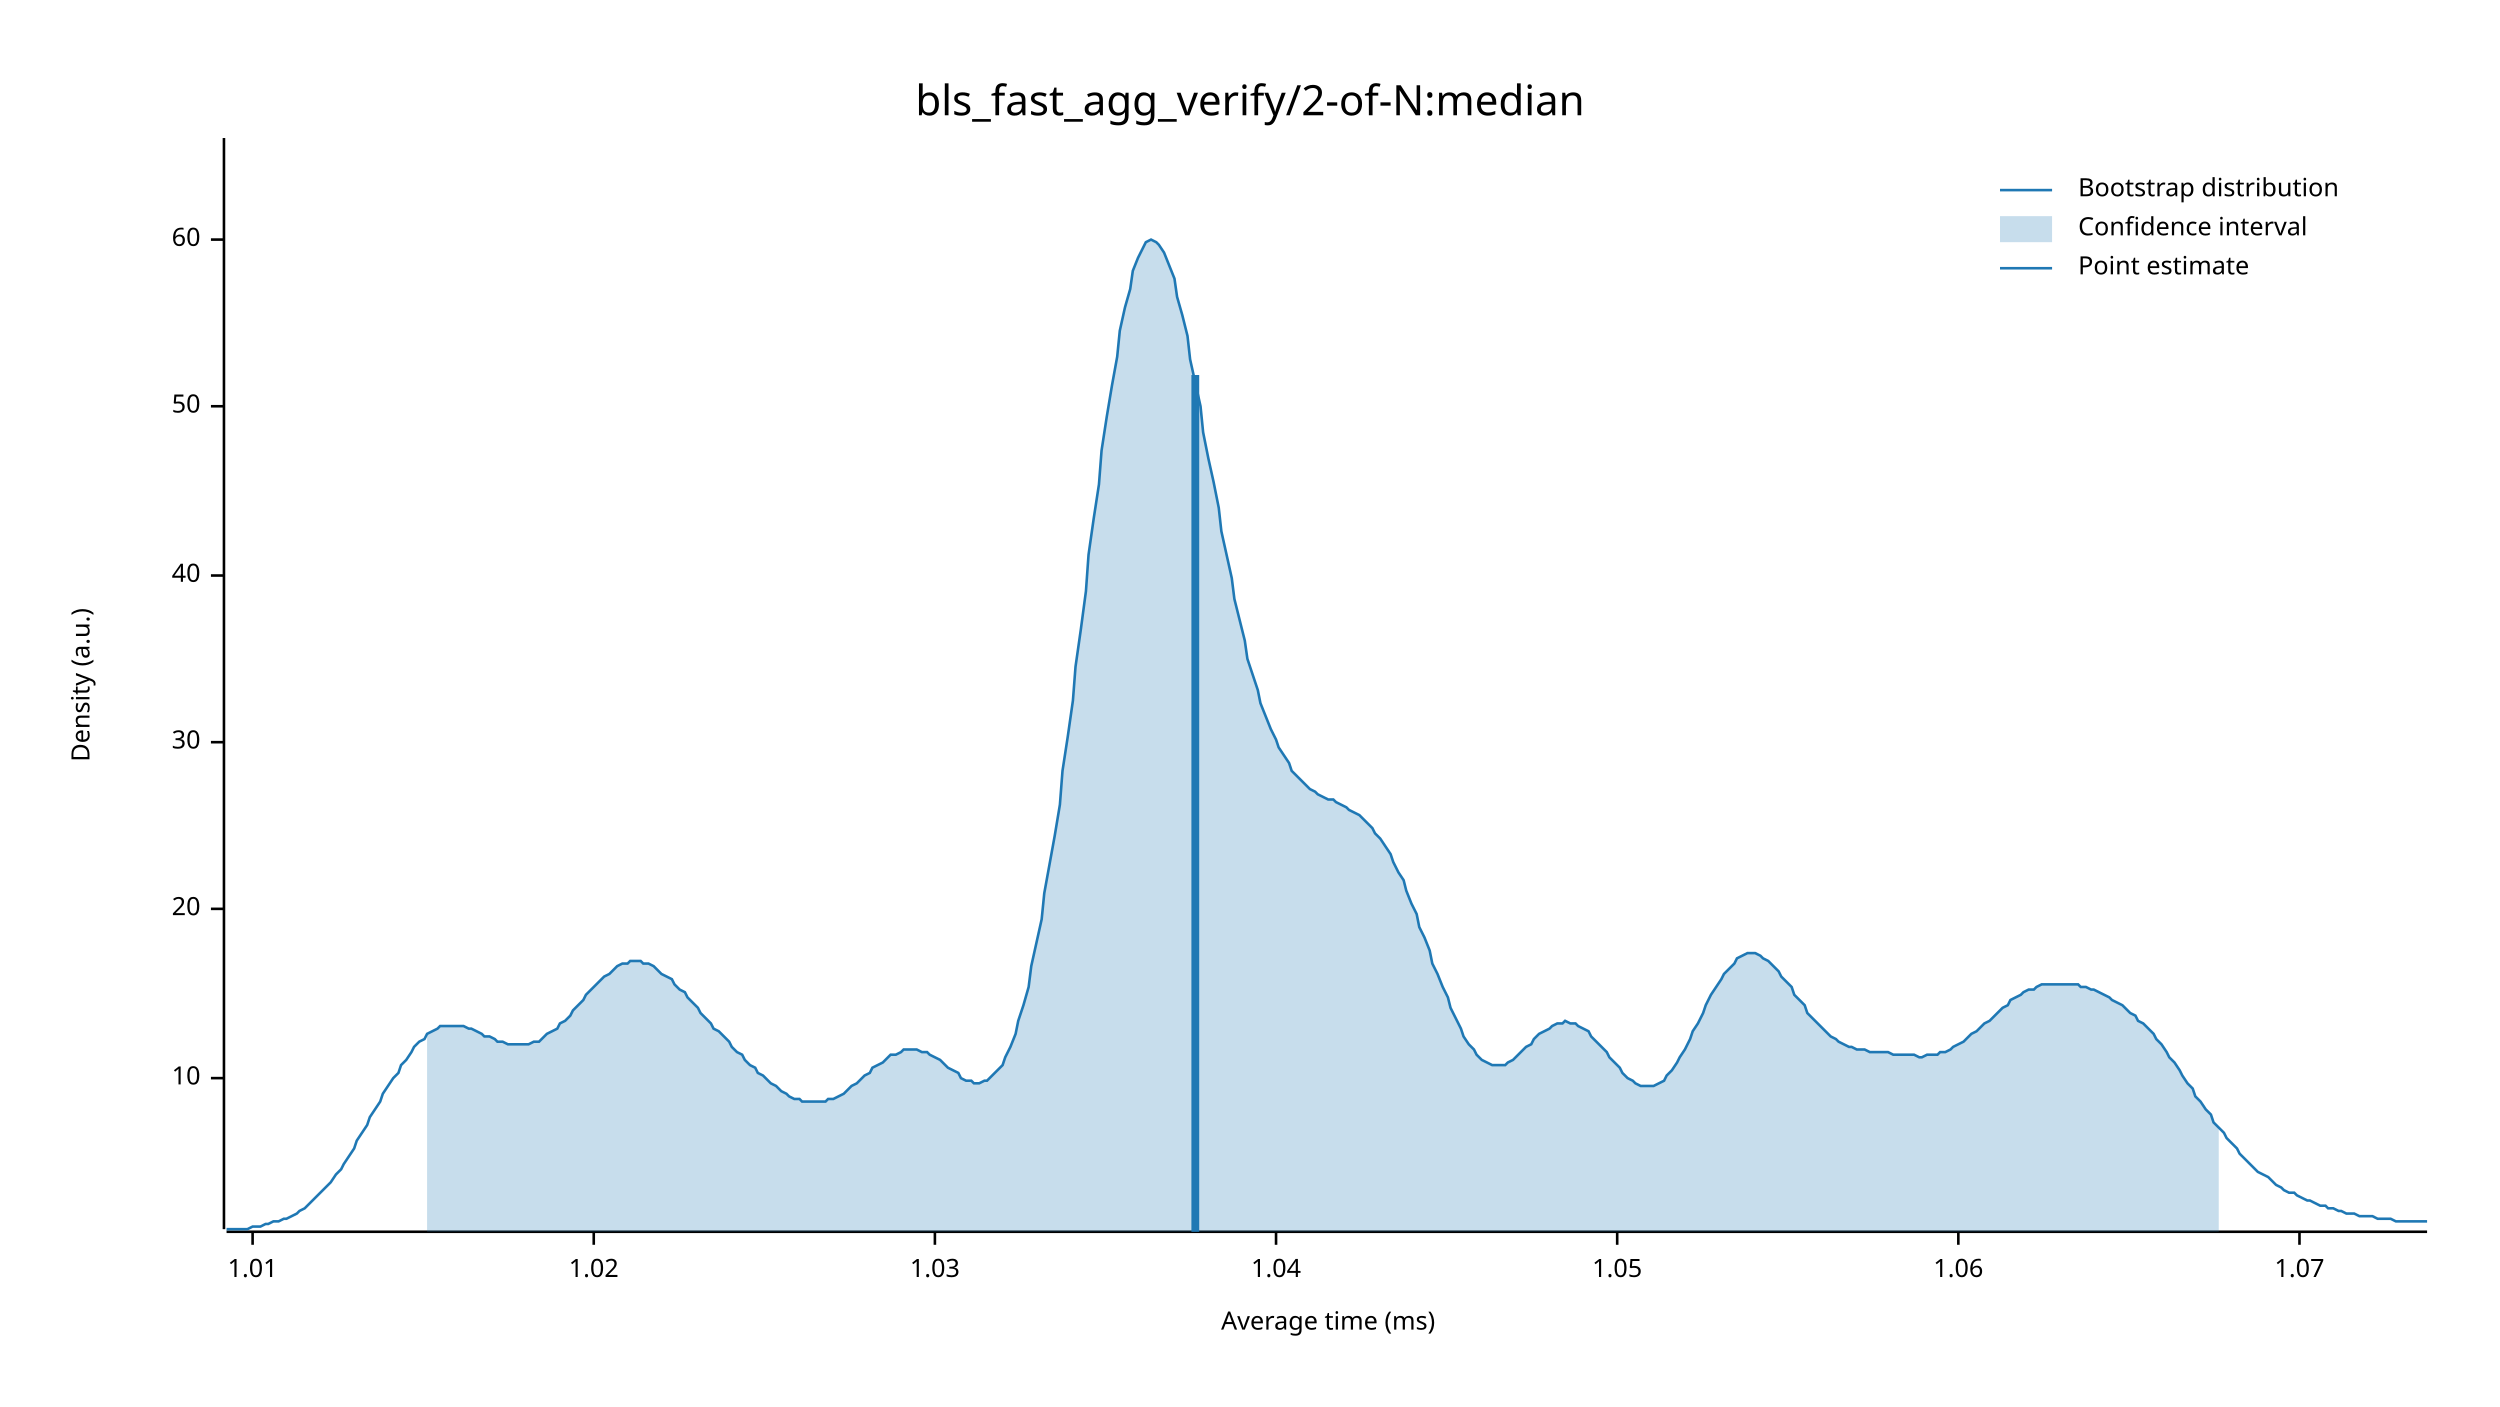
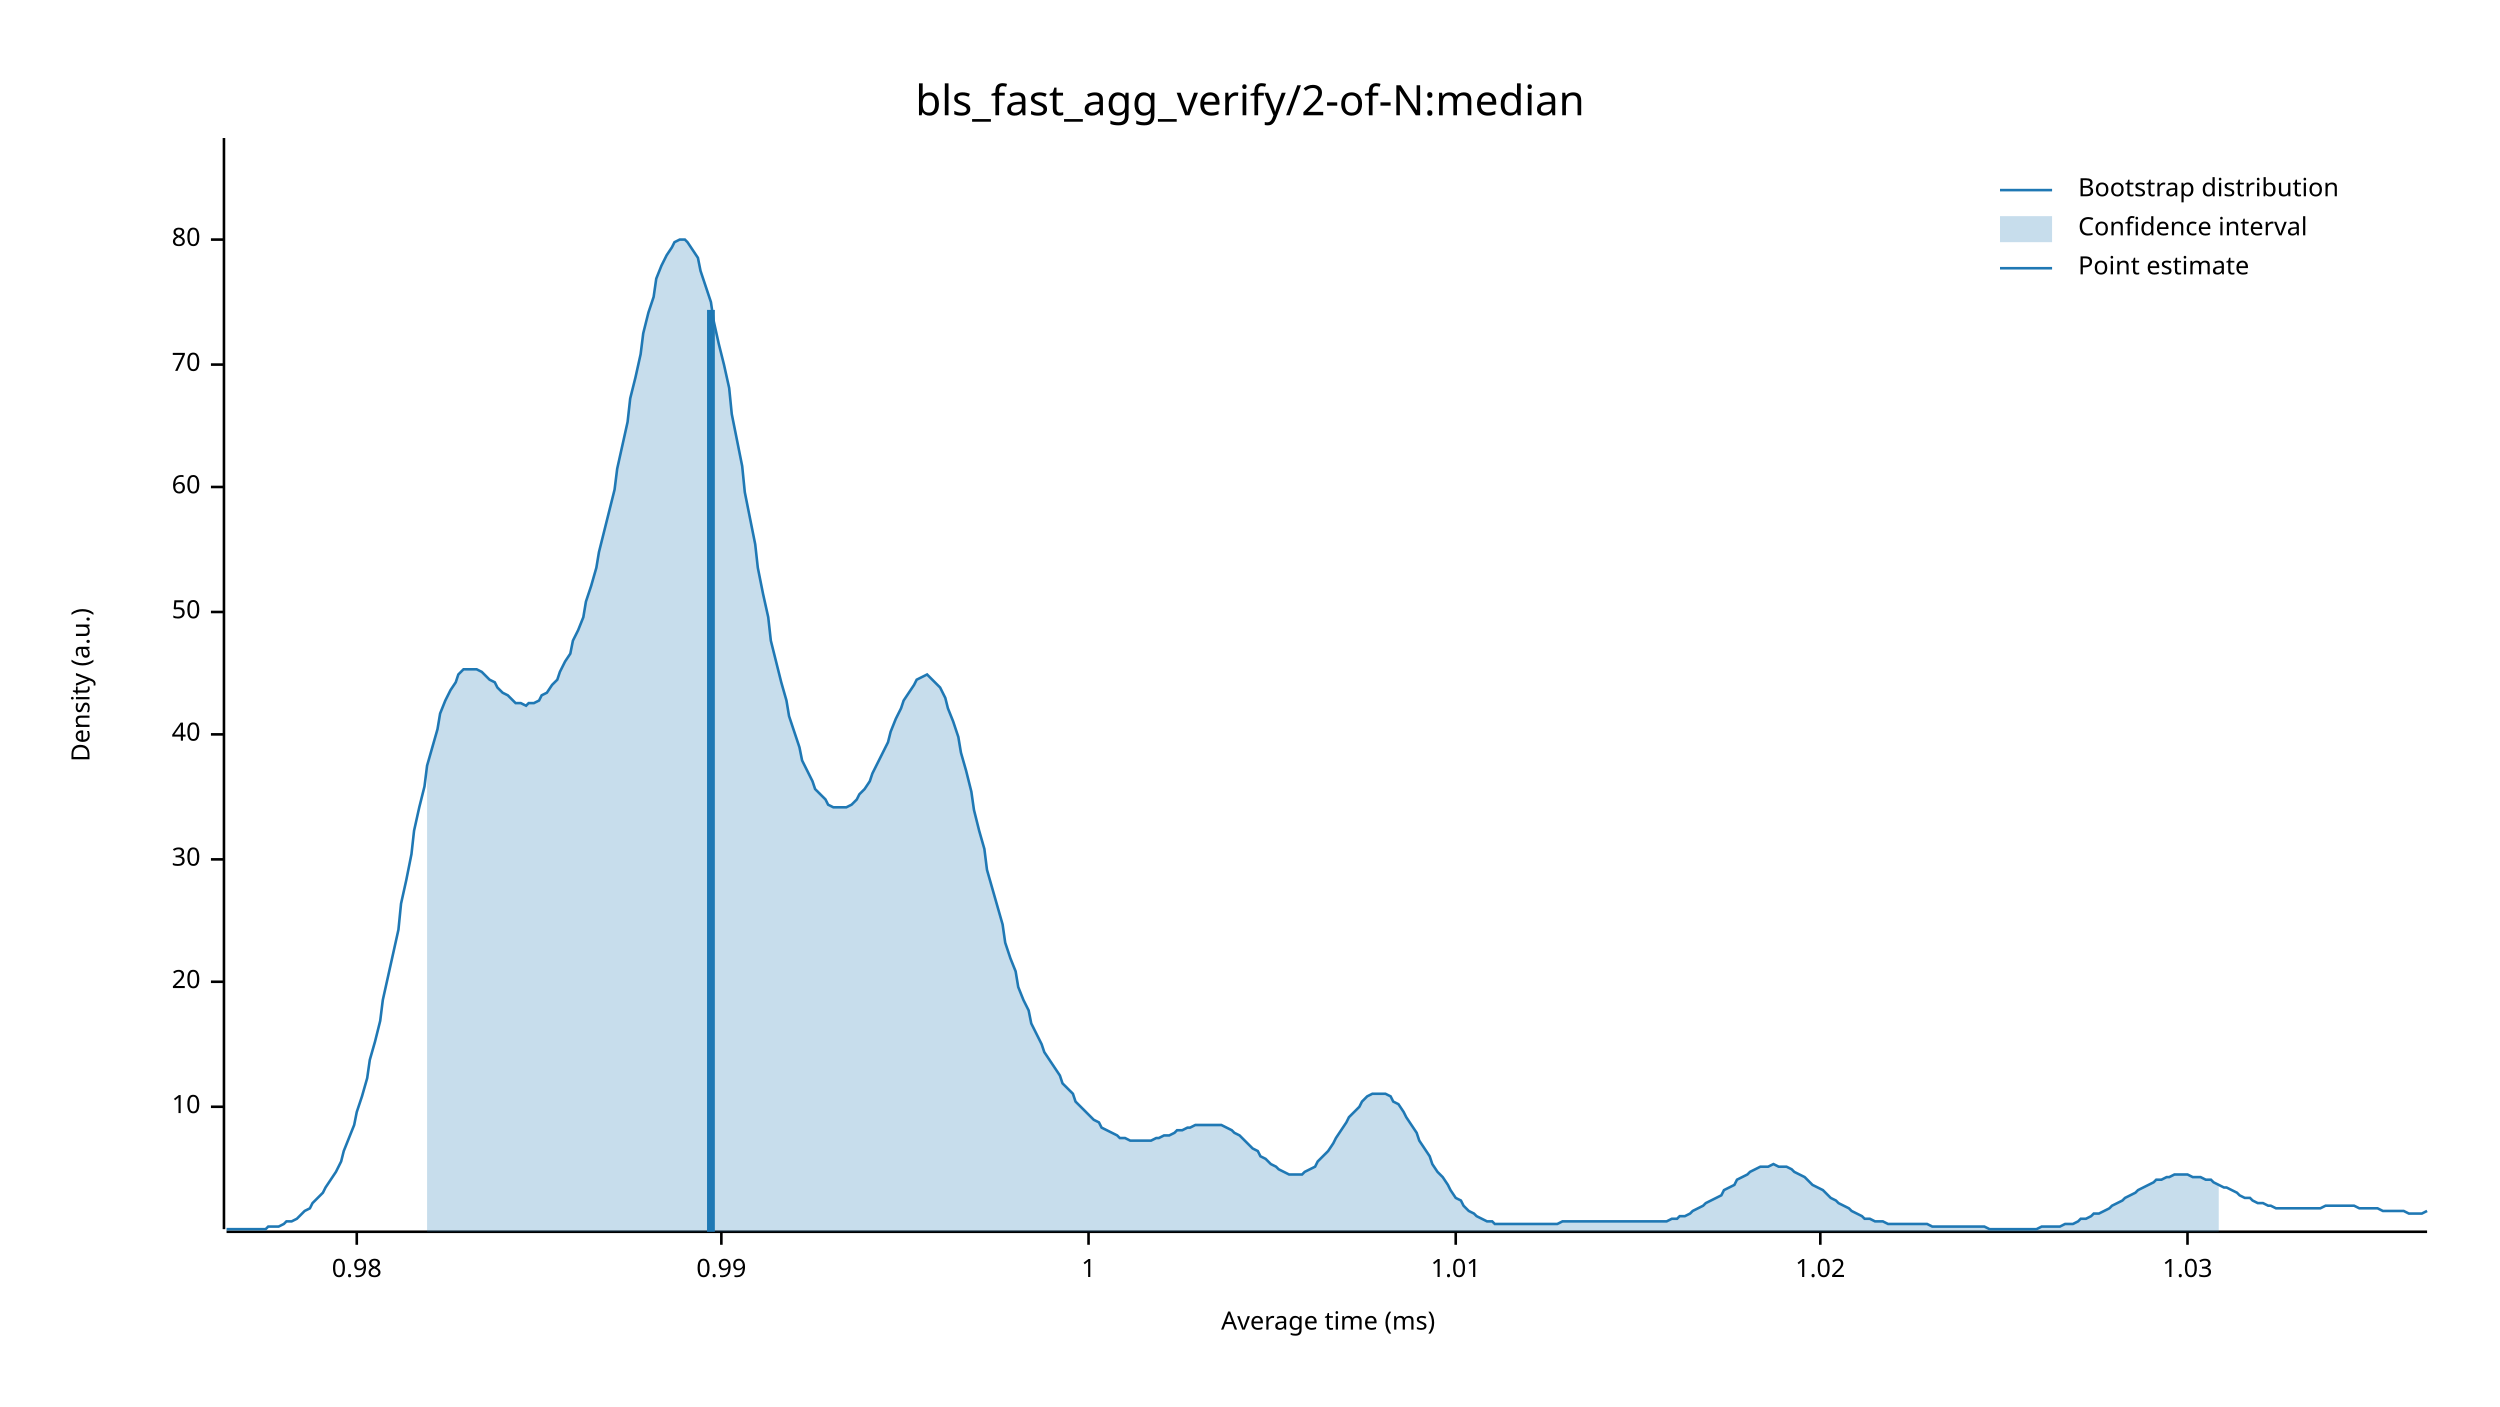
<svg xmlns="http://www.w3.org/2000/svg" width="960" height="540" viewBox="0 0 960 540">
  <text x="480" y="32" dy="0.76em" text-anchor="middle" font-family="sans-serif" font-size="16.129" opacity="1" fill="#000000">
bls_fast_agg_verify/2-of-N:median
</text>
  <text x="27" y="263" dy="0.76em" text-anchor="middle" font-family="sans-serif" font-size="9.677" opacity="1" fill="#000000" transform="rotate(270, 27, 263)">
Density (a.u.)
</text>
  <text x="510" y="513" dy="-0.5ex" text-anchor="middle" font-family="sans-serif" font-size="9.677" opacity="1" fill="#000000">
Average time (ms)
</text>
  <polyline fill="none" opacity="1" stroke="#000000" stroke-width="1" points="86,53 86,472 " />
-   <text x="77" y="414" dy="0.5ex" text-anchor="end" font-family="sans-serif" font-size="9.677" opacity="1" fill="#000000">
+   <text x="77" y="425" dy="0.5ex" text-anchor="end" font-family="sans-serif" font-size="9.677" opacity="1" fill="#000000">
10
</text>
-   <polyline fill="none" opacity="1" stroke="#000000" stroke-width="1" points="81,414 86,414 " />
-   <text x="77" y="349" dy="0.5ex" text-anchor="end" font-family="sans-serif" font-size="9.677" opacity="1" fill="#000000">
+   <polyline fill="none" opacity="1" stroke="#000000" stroke-width="1" points="81,425 86,425 " />
+   <text x="77" y="377" dy="0.5ex" text-anchor="end" font-family="sans-serif" font-size="9.677" opacity="1" fill="#000000">
20
</text>
-   <polyline fill="none" opacity="1" stroke="#000000" stroke-width="1" points="81,349 86,349 " />
-   <text x="77" y="285" dy="0.5ex" text-anchor="end" font-family="sans-serif" font-size="9.677" opacity="1" fill="#000000">
+   <polyline fill="none" opacity="1" stroke="#000000" stroke-width="1" points="81,377 86,377 " />
+   <text x="77" y="330" dy="0.5ex" text-anchor="end" font-family="sans-serif" font-size="9.677" opacity="1" fill="#000000">
30
</text>
-   <polyline fill="none" opacity="1" stroke="#000000" stroke-width="1" points="81,285 86,285 " />
-   <text x="77" y="221" dy="0.5ex" text-anchor="end" font-family="sans-serif" font-size="9.677" opacity="1" fill="#000000">
+   <polyline fill="none" opacity="1" stroke="#000000" stroke-width="1" points="81,330 86,330 " />
+   <text x="77" y="282" dy="0.5ex" text-anchor="end" font-family="sans-serif" font-size="9.677" opacity="1" fill="#000000">
40
</text>
-   <polyline fill="none" opacity="1" stroke="#000000" stroke-width="1" points="81,221 86,221 " />
-   <text x="77" y="156" dy="0.5ex" text-anchor="end" font-family="sans-serif" font-size="9.677" opacity="1" fill="#000000">
+   <polyline fill="none" opacity="1" stroke="#000000" stroke-width="1" points="81,282 86,282 " />
+   <text x="77" y="235" dy="0.5ex" text-anchor="end" font-family="sans-serif" font-size="9.677" opacity="1" fill="#000000">
50
</text>
-   <polyline fill="none" opacity="1" stroke="#000000" stroke-width="1" points="81,156 86,156 " />
+   <polyline fill="none" opacity="1" stroke="#000000" stroke-width="1" points="81,235 86,235 " />
+   <text x="77" y="187" dy="0.5ex" text-anchor="end" font-family="sans-serif" font-size="9.677" opacity="1" fill="#000000">
+ 60
+ </text>
+   <polyline fill="none" opacity="1" stroke="#000000" stroke-width="1" points="81,187 86,187 " />
+   <text x="77" y="140" dy="0.5ex" text-anchor="end" font-family="sans-serif" font-size="9.677" opacity="1" fill="#000000">
+ 70
+ </text>
+   <polyline fill="none" opacity="1" stroke="#000000" stroke-width="1" points="81,140 86,140 " />
  <text x="77" y="92" dy="0.5ex" text-anchor="end" font-family="sans-serif" font-size="9.677" opacity="1" fill="#000000">
- 60
+ 80
</text>
  <polyline fill="none" opacity="1" stroke="#000000" stroke-width="1" points="81,92 86,92 " />
  <polyline fill="none" opacity="1" stroke="#000000" stroke-width="1" points="87,473 932,473 " />
-   <text x="97" y="483" dy="0.76em" text-anchor="middle" font-family="sans-serif" font-size="9.677" opacity="1" fill="#000000">
+   <text x="137" y="483" dy="0.76em" text-anchor="middle" font-family="sans-serif" font-size="9.677" opacity="1" fill="#000000">
+ 0.98
+ </text>
+   <polyline fill="none" opacity="1" stroke="#000000" stroke-width="1" points="137,473 137,478 " />
+   <text x="277" y="483" dy="0.76em" text-anchor="middle" font-family="sans-serif" font-size="9.677" opacity="1" fill="#000000">
+ 0.99
+ </text>
+   <polyline fill="none" opacity="1" stroke="#000000" stroke-width="1" points="277,473 277,478 " />
+   <text x="418" y="483" dy="0.76em" text-anchor="middle" font-family="sans-serif" font-size="9.677" opacity="1" fill="#000000">
+ 1
+ </text>
+   <polyline fill="none" opacity="1" stroke="#000000" stroke-width="1" points="418,473 418,478 " />
+   <text x="559" y="483" dy="0.76em" text-anchor="middle" font-family="sans-serif" font-size="9.677" opacity="1" fill="#000000">
1.01
</text>
-   <polyline fill="none" opacity="1" stroke="#000000" stroke-width="1" points="97,473 97,478 " />
-   <text x="228" y="483" dy="0.76em" text-anchor="middle" font-family="sans-serif" font-size="9.677" opacity="1" fill="#000000">
+   <polyline fill="none" opacity="1" stroke="#000000" stroke-width="1" points="559,473 559,478 " />
+   <text x="699" y="483" dy="0.76em" text-anchor="middle" font-family="sans-serif" font-size="9.677" opacity="1" fill="#000000">
1.02
</text>
-   <polyline fill="none" opacity="1" stroke="#000000" stroke-width="1" points="228,473 228,478 " />
-   <text x="359" y="483" dy="0.76em" text-anchor="middle" font-family="sans-serif" font-size="9.677" opacity="1" fill="#000000">
+   <polyline fill="none" opacity="1" stroke="#000000" stroke-width="1" points="699,473 699,478 " />
+   <text x="840" y="483" dy="0.76em" text-anchor="middle" font-family="sans-serif" font-size="9.677" opacity="1" fill="#000000">
1.03
</text>
-   <polyline fill="none" opacity="1" stroke="#000000" stroke-width="1" points="359,473 359,478 " />
-   <text x="490" y="483" dy="0.76em" text-anchor="middle" font-family="sans-serif" font-size="9.677" opacity="1" fill="#000000">
- 1.04
- </text>
-   <polyline fill="none" opacity="1" stroke="#000000" stroke-width="1" points="490,473 490,478 " />
-   <text x="621" y="483" dy="0.76em" text-anchor="middle" font-family="sans-serif" font-size="9.677" opacity="1" fill="#000000">
- 1.05
- </text>
-   <polyline fill="none" opacity="1" stroke="#000000" stroke-width="1" points="621,473 621,478 " />
-   <text x="752" y="483" dy="0.76em" text-anchor="middle" font-family="sans-serif" font-size="9.677" opacity="1" fill="#000000">
- 1.06
- </text>
-   <polyline fill="none" opacity="1" stroke="#000000" stroke-width="1" points="752,473 752,478 " />
-   <text x="883" y="483" dy="0.76em" text-anchor="middle" font-family="sans-serif" font-size="9.677" opacity="1" fill="#000000">
- 1.07
- </text>
-   <polyline fill="none" opacity="1" stroke="#000000" stroke-width="1" points="883,473 883,478 " />
-   <polyline fill="none" opacity="1" stroke="#1F78B4" stroke-width="1" points="87,472 88,472 90,472 92,472 93,472 95,472 97,471 98,471 100,471 102,470 103,470 105,469 107,469 109,468 110,468 112,467 114,466 115,465 117,464 119,462 120,461 122,459 124,457 125,456 127,454 129,451 131,449 132,447 134,444 136,441 137,438 139,435 141,432 142,429 144,426 146,423 147,420 149,417 151,414 153,412 154,409 156,407 158,404 159,402 161,400 163,399 164,397 166,396 168,395 169,394 171,394 173,394 175,394 176,394 178,394 180,395 181,395 183,396 185,397 186,398 188,398 190,399 191,400 193,400 195,401 197,401 198,401 200,401 202,401 203,401 205,400 207,400 208,399 210,397 212,396 214,395 215,393 217,392 219,390 220,388 222,386 224,384 225,382 227,380 229,378 230,377 232,375 234,374 236,372 237,371 239,370 241,370 242,369 244,369 246,369 247,370 249,370 251,371 252,372 254,374 256,375 258,376 259,378 261,380 263,381 264,383 266,385 268,387 269,389 271,391 273,393 274,395 276,396 278,398 280,400 281,402 283,404 285,405 286,407 288,409 290,410 291,412 293,413 295,415 296,416 298,417 300,419 302,420 303,421 305,422 307,422 308,423 310,423 312,423 313,423 315,423 317,423 318,422 320,422 322,421 324,420 325,419 327,417 329,416 330,415 332,413 334,412 335,410 337,409 339,408 341,406 342,405 344,405 346,404 347,403 349,403 351,403 352,403 354,404 356,404 357,405 359,406 361,407 363,409 364,410 366,411 368,412 369,414 371,415 373,415 374,416 376,416 378,415 379,415 381,413 383,411 385,409 386,406 388,402 390,397 391,392 393,386 395,379 396,371 398,362 400,353 401,343 403,332 405,321 407,309 408,296 410,283 412,269 413,256 415,242 417,227 418,213 420,199 422,186 423,173 425,160 427,148 429,137 430,127 432,118 434,111 435,104 437,99 439,95 440,93 442,92 444,93 445,94 447,97 449,102 451,107 452,114 454,121 456,129 457,138 459,147 461,156 462,166 464,176 466,185 468,195 469,204 471,213 473,222 474,230 476,238 478,246 479,253 481,259 483,265 484,270 486,275 488,280 490,284 491,287 493,290 495,293 496,296 498,298 500,300 501,301 503,303 505,304 506,305 508,306 510,307 512,307 513,308 515,309 517,310 518,311 520,312 522,313 523,314 525,316 527,318 528,320 530,322 532,325 534,328 535,331 537,335 539,338 540,342 542,347 544,351 545,356 547,360 549,365 550,370 552,374 554,379 556,383 557,387 559,391 561,395 562,398 564,401 566,403 567,405 569,407 571,408 573,409 574,409 576,409 578,409 579,408 581,407 583,405 584,404 586,402 588,401 589,399 591,397 593,396 595,395 596,394 598,393 600,393 601,392 603,393 605,393 606,394 608,395 610,396 611,398 613,400 615,402 617,404 618,406 620,408 622,410 623,412 625,414 627,415 628,416 630,417 632,417 633,417 635,417 637,416 639,415 640,413 642,411 644,408 645,406 647,403 649,399 650,396 652,393 654,389 655,386 657,382 659,379 661,376 662,374 664,372 666,370 667,368 669,367 671,366 672,366 674,366 676,367 677,368 679,369 681,371 683,373 684,375 686,377 688,379 689,382 691,384 693,386 694,389 696,391 698,393 700,395 701,396 703,398 705,399 706,400 708,401 710,402 711,402 713,403 715,403 716,403 718,404 720,404 722,404 723,404 725,404 727,405 728,405 730,405 732,405 733,405 735,405 737,406 738,406 740,405 742,405 744,405 745,404 747,404 749,403 750,402 752,401 754,400 755,399 757,397 759,396 760,395 762,393 764,392 766,390 767,389 769,387 771,386 772,384 774,383 776,382 777,381 779,380 781,380 782,379 784,378 786,378 788,378 789,378 791,378 793,378 794,378 796,378 798,378 799,379 801,379 803,380 804,380 806,381 808,382 810,383 811,384 813,385 815,386 816,387 818,389 820,390 821,392 823,393 825,395 827,397 828,399 830,401 832,404 833,406 835,408 837,411 838,413 840,416 842,418 843,421 845,423 847,426 849,428 850,431 852,433 854,435 855,437 857,439 859,441 860,443 862,445 864,447 865,448 867,450 869,451 871,452 872,453 874,455 876,456 877,457 879,458 881,458 882,459 884,460 886,461 887,461 889,462 891,463 893,463 894,464 896,464 898,465 899,465 901,466 903,466 904,466 906,467 908,467 909,467 911,467 913,468 915,468 916,468 918,468 920,469 921,469 923,469 925,469 926,469 928,469 930,469 932,469 " />
-   <polygon opacity="0.25" fill="#1F78B4" points="164,397 166,396 168,395 169,394 171,394 173,394 175,394 176,394 178,394 180,395 181,395 183,396 185,397 186,398 188,398 190,399 191,400 193,400 195,401 197,401 198,401 200,401 202,401 203,401 205,400 207,400 208,399 210,397 212,396 214,395 215,393 217,392 219,390 220,388 222,386 224,384 225,382 227,380 229,378 230,377 232,375 234,374 236,372 237,371 239,370 241,370 242,369 244,369 246,369 247,370 249,370 251,371 252,372 254,374 256,375 258,376 259,378 261,380 263,381 264,383 266,385 268,387 269,389 271,391 273,393 274,395 276,396 278,398 280,400 281,402 283,404 285,405 286,407 288,409 290,410 291,412 293,413 295,415 296,416 298,417 300,419 302,420 303,421 305,422 307,422 308,423 310,423 312,423 313,423 315,423 317,423 318,422 320,422 322,421 324,420 325,419 327,417 329,416 330,415 332,413 334,412 335,410 337,409 339,408 341,406 342,405 344,405 346,404 347,403 349,403 351,403 352,403 354,404 356,404 357,405 359,406 361,407 363,409 364,410 366,411 368,412 369,414 371,415 373,415 374,416 376,416 378,415 379,415 381,413 383,411 385,409 386,406 388,402 390,397 391,392 393,386 395,379 396,371 398,362 400,353 401,343 403,332 405,321 407,309 408,296 410,283 412,269 413,256 415,242 417,227 418,213 420,199 422,186 423,173 425,160 427,148 429,137 430,127 432,118 434,111 435,104 437,99 439,95 440,93 442,92 444,93 445,94 447,97 449,102 451,107 452,114 454,121 456,129 457,138 459,147 461,156 462,166 464,176 466,185 468,195 469,204 471,213 473,222 474,230 476,238 478,246 479,253 481,259 483,265 484,270 486,275 488,280 490,284 491,287 493,290 495,293 496,296 498,298 500,300 501,301 503,303 505,304 506,305 508,306 510,307 512,307 513,308 515,309 517,310 518,311 520,312 522,313 523,314 525,316 527,318 528,320 530,322 532,325 534,328 535,331 537,335 539,338 540,342 542,347 544,351 545,356 547,360 549,365 550,370 552,374 554,379 556,383 557,387 559,391 561,395 562,398 564,401 566,403 567,405 569,407 571,408 573,409 574,409 576,409 578,409 579,408 581,407 583,405 584,404 586,402 588,401 589,399 591,397 593,396 595,395 596,394 598,393 600,393 601,392 603,393 605,393 606,394 608,395 610,396 611,398 613,400 615,402 617,404 618,406 620,408 622,410 623,412 625,414 627,415 628,416 630,417 632,417 633,417 635,417 637,416 639,415 640,413 642,411 644,408 645,406 647,403 649,399 650,396 652,393 654,389 655,386 657,382 659,379 661,376 662,374 664,372 666,370 667,368 669,367 671,366 672,366 674,366 676,367 677,368 679,369 681,371 683,373 684,375 686,377 688,379 689,382 691,384 693,386 694,389 696,391 698,393 700,395 701,396 703,398 705,399 706,400 708,401 710,402 711,402 713,403 715,403 716,403 718,404 720,404 722,404 723,404 725,404 727,405 728,405 730,405 732,405 733,405 735,405 737,406 738,406 740,405 742,405 744,405 745,404 747,404 749,403 750,402 752,401 754,400 755,399 757,397 759,396 760,395 762,393 764,392 766,390 767,389 769,387 771,386 772,384 774,383 776,382 777,381 779,380 781,380 782,379 784,378 786,378 788,378 789,378 791,378 793,378 794,378 796,378 798,378 799,379 801,379 803,380 804,380 806,381 808,382 810,383 811,384 813,385 815,386 816,387 818,389 820,390 821,392 823,393 825,395 827,397 828,399 830,401 832,404 833,406 835,408 837,411 838,413 840,416 842,418 843,421 845,423 847,426 849,428 850,431 852,433 852,473 164,473 " />
-   <polyline fill="none" opacity="1" stroke="#1F78B4" stroke-width="3" points="459,473 459,144 " />
+   <polyline fill="none" opacity="1" stroke="#000000" stroke-width="1" points="840,473 840,478 " />
+   <polyline fill="none" opacity="1" stroke="#1F78B4" stroke-width="1" points="87,472 88,472 90,472 92,472 93,472 95,472 97,472 98,472 100,472 102,472 103,471 105,471 107,471 109,470 110,469 112,469 114,468 115,467 117,465 119,464 120,462 122,460 124,458 125,456 127,453 129,450 131,446 132,442 134,437 136,432 137,427 139,421 141,414 142,407 144,400 146,392 147,384 149,375 151,366 153,357 154,347 156,338 158,328 159,319 161,310 163,302 164,294 166,287 168,280 169,274 171,269 173,265 175,262 176,259 178,257 180,257 181,257 183,257 185,258 186,259 188,261 190,262 191,264 193,266 195,267 197,269 198,270 200,270 202,271 203,270 205,270 207,269 208,267 210,266 212,263 214,261 215,258 217,254 219,251 220,246 222,242 224,237 225,231 227,225 229,218 230,212 232,204 234,196 236,188 237,180 239,171 241,162 242,153 244,145 246,136 247,128 249,120 251,114 252,107 254,102 256,98 258,95 259,93 261,92 263,92 264,93 266,96 268,99 269,104 271,110 273,116 274,123 276,132 278,140 280,149 281,159 283,169 285,179 286,189 288,199 290,209 291,218 293,228 295,237 296,246 298,254 300,262 302,269 303,275 305,281 307,287 308,292 310,296 312,300 313,303 315,305 317,307 318,309 320,310 322,310 324,310 325,310 327,309 329,307 330,305 332,303 334,300 335,297 337,293 339,289 341,285 342,281 344,276 346,272 347,269 349,266 351,263 352,261 354,260 356,259 357,260 359,262 361,264 363,268 364,272 366,277 368,283 369,289 371,296 373,304 374,311 376,319 378,326 379,334 381,341 383,348 385,355 386,362 388,368 390,373 391,379 393,384 395,388 396,393 398,397 400,401 401,404 403,407 405,410 407,413 408,416 410,418 412,420 413,423 415,425 417,427 418,428 420,430 422,431 423,433 425,434 427,435 429,436 430,437 432,437 434,438 435,438 437,438 439,438 440,438 442,438 444,437 445,437 447,436 449,436 451,435 452,434 454,434 456,433 457,433 459,432 461,432 462,432 464,432 466,432 468,432 469,432 471,433 473,434 474,435 476,436 478,438 479,439 481,441 483,442 484,444 486,445 488,447 490,448 491,449 493,450 495,451 496,451 498,451 500,451 501,450 503,449 505,448 506,446 508,444 510,442 512,439 513,437 515,434 517,431 518,429 520,427 522,425 523,423 525,421 527,420 528,420 530,420 532,420 534,421 535,423 537,424 539,427 540,429 542,432 544,435 545,438 547,441 549,444 550,447 552,450 554,452 556,455 557,457 559,460 561,461 562,463 564,465 566,466 567,467 569,468 571,469 573,469 574,470 576,470 578,470 579,470 581,470 583,470 584,470 586,470 588,470 589,470 591,470 593,470 595,470 596,470 598,470 600,469 601,469 603,469 605,469 606,469 608,469 610,469 611,469 613,469 615,469 617,469 618,469 620,469 622,469 623,469 625,469 627,469 628,469 630,469 632,469 633,469 635,469 637,469 639,469 640,469 642,468 644,468 645,467 647,467 649,466 650,465 652,464 654,463 655,462 657,461 659,460 661,459 662,457 664,456 666,455 667,453 669,452 671,451 672,450 674,449 676,448 677,448 679,448 681,447 683,448 684,448 686,448 688,449 689,450 691,451 693,452 694,453 696,455 698,456 700,457 701,458 703,460 705,461 706,462 708,463 710,464 711,465 713,466 715,467 716,468 718,468 720,469 722,469 723,469 725,470 727,470 728,470 730,470 732,470 733,470 735,470 737,470 738,470 740,470 742,471 744,471 745,471 747,471 749,471 750,471 752,471 754,471 755,471 757,471 759,471 760,471 762,471 764,472 766,472 767,472 769,472 771,472 772,472 774,472 776,472 777,472 779,472 781,472 782,472 784,471 786,471 788,471 789,471 791,471 793,470 794,470 796,470 798,469 799,468 801,468 803,467 804,466 806,466 808,465 810,464 811,463 813,462 815,461 816,460 818,459 820,458 821,457 823,456 825,455 827,454 828,453 830,453 832,452 833,452 835,451 837,451 838,451 840,451 842,452 843,452 845,452 847,453 849,453 850,454 852,455 854,456 855,456 857,457 859,458 860,459 862,460 864,460 865,461 867,462 869,462 871,463 872,463 874,464 876,464 877,464 879,464 881,464 882,464 884,464 886,464 887,464 889,464 891,464 893,463 894,463 896,463 898,463 899,463 901,463 903,463 904,463 906,464 908,464 909,464 911,464 913,464 915,465 916,465 918,465 920,465 921,465 923,465 925,466 926,466 928,466 930,466 932,465 " />
+   <polygon opacity="0.25" fill="#1F78B4" points="164,294 166,287 168,280 169,274 171,269 173,265 175,262 176,259 178,257 180,257 181,257 183,257 185,258 186,259 188,261 190,262 191,264 193,266 195,267 197,269 198,270 200,270 202,271 203,270 205,270 207,269 208,267 210,266 212,263 214,261 215,258 217,254 219,251 220,246 222,242 224,237 225,231 227,225 229,218 230,212 232,204 234,196 236,188 237,180 239,171 241,162 242,153 244,145 246,136 247,128 249,120 251,114 252,107 254,102 256,98 258,95 259,93 261,92 263,92 264,93 266,96 268,99 269,104 271,110 273,116 274,123 276,132 278,140 280,149 281,159 283,169 285,179 286,189 288,199 290,209 291,218 293,228 295,237 296,246 298,254 300,262 302,269 303,275 305,281 307,287 308,292 310,296 312,300 313,303 315,305 317,307 318,309 320,310 322,310 324,310 325,310 327,309 329,307 330,305 332,303 334,300 335,297 337,293 339,289 341,285 342,281 344,276 346,272 347,269 349,266 351,263 352,261 354,260 356,259 357,260 359,262 361,264 363,268 364,272 366,277 368,283 369,289 371,296 373,304 374,311 376,319 378,326 379,334 381,341 383,348 385,355 386,362 388,368 390,373 391,379 393,384 395,388 396,393 398,397 400,401 401,404 403,407 405,410 407,413 408,416 410,418 412,420 413,423 415,425 417,427 418,428 420,430 422,431 423,433 425,434 427,435 429,436 430,437 432,437 434,438 435,438 437,438 439,438 440,438 442,438 444,437 445,437 447,436 449,436 451,435 452,434 454,434 456,433 457,433 459,432 461,432 462,432 464,432 466,432 468,432 469,432 471,433 473,434 474,435 476,436 478,438 479,439 481,441 483,442 484,444 486,445 488,447 490,448 491,449 493,450 495,451 496,451 498,451 500,451 501,450 503,449 505,448 506,446 508,444 510,442 512,439 513,437 515,434 517,431 518,429 520,427 522,425 523,423 525,421 527,420 528,420 530,420 532,420 534,421 535,423 537,424 539,427 540,429 542,432 544,435 545,438 547,441 549,444 550,447 552,450 554,452 556,455 557,457 559,460 561,461 562,463 564,465 566,466 567,467 569,468 571,469 573,469 574,470 576,470 578,470 579,470 581,470 583,470 584,470 586,470 588,470 589,470 591,470 593,470 595,470 596,470 598,470 600,469 601,469 603,469 605,469 606,469 608,469 610,469 611,469 613,469 615,469 617,469 618,469 620,469 622,469 623,469 625,469 627,469 628,469 630,469 632,469 633,469 635,469 637,469 639,469 640,469 642,468 644,468 645,467 647,467 649,466 650,465 652,464 654,463 655,462 657,461 659,460 661,459 662,457 664,456 666,455 667,453 669,452 671,451 672,450 674,449 676,448 677,448 679,448 681,447 683,448 684,448 686,448 688,449 689,450 691,451 693,452 694,453 696,455 698,456 700,457 701,458 703,460 705,461 706,462 708,463 710,464 711,465 713,466 715,467 716,468 718,468 720,469 722,469 723,469 725,470 727,470 728,470 730,470 732,470 733,470 735,470 737,470 738,470 740,470 742,471 744,471 745,471 747,471 749,471 750,471 752,471 754,471 755,471 757,471 759,471 760,471 762,471 764,472 766,472 767,472 769,472 771,472 772,472 774,472 776,472 777,472 779,472 781,472 782,472 784,471 786,471 788,471 789,471 791,471 793,470 794,470 796,470 798,469 799,468 801,468 803,467 804,466 806,466 808,465 810,464 811,463 813,462 815,461 816,460 818,459 820,458 821,457 823,456 825,455 827,454 828,453 830,453 832,452 833,452 835,451 837,451 838,451 840,451 842,452 843,452 845,452 847,453 849,453 850,454 852,455 852,473 164,473 " />
+   <polyline fill="none" opacity="1" stroke="#1F78B4" stroke-width="3" points="273,473 273,119 " />
  <text x="798" y="68" dy="0.76em" text-anchor="start" font-family="sans-serif" font-size="9.677" opacity="1" fill="#000000">
Bootstrap distribution
</text>
  <text x="798" y="83" dy="0.76em" text-anchor="start" font-family="sans-serif" font-size="9.677" opacity="1" fill="#000000">
Confidence interval
</text>
  <text x="798" y="98" dy="0.76em" text-anchor="start" font-family="sans-serif" font-size="9.677" opacity="1" fill="#000000">
Point estimate
</text>
  <polyline fill="none" opacity="1" stroke="#1F78B4" stroke-width="1" points="768,73 788,73 " />
  <rect x="768" y="83" width="20" height="10" opacity="0.25" fill="#1F78B4" stroke="none" />
  <polyline fill="none" opacity="1" stroke="#1F78B4" stroke-width="1" points="768,103 788,103 " />
</svg>
